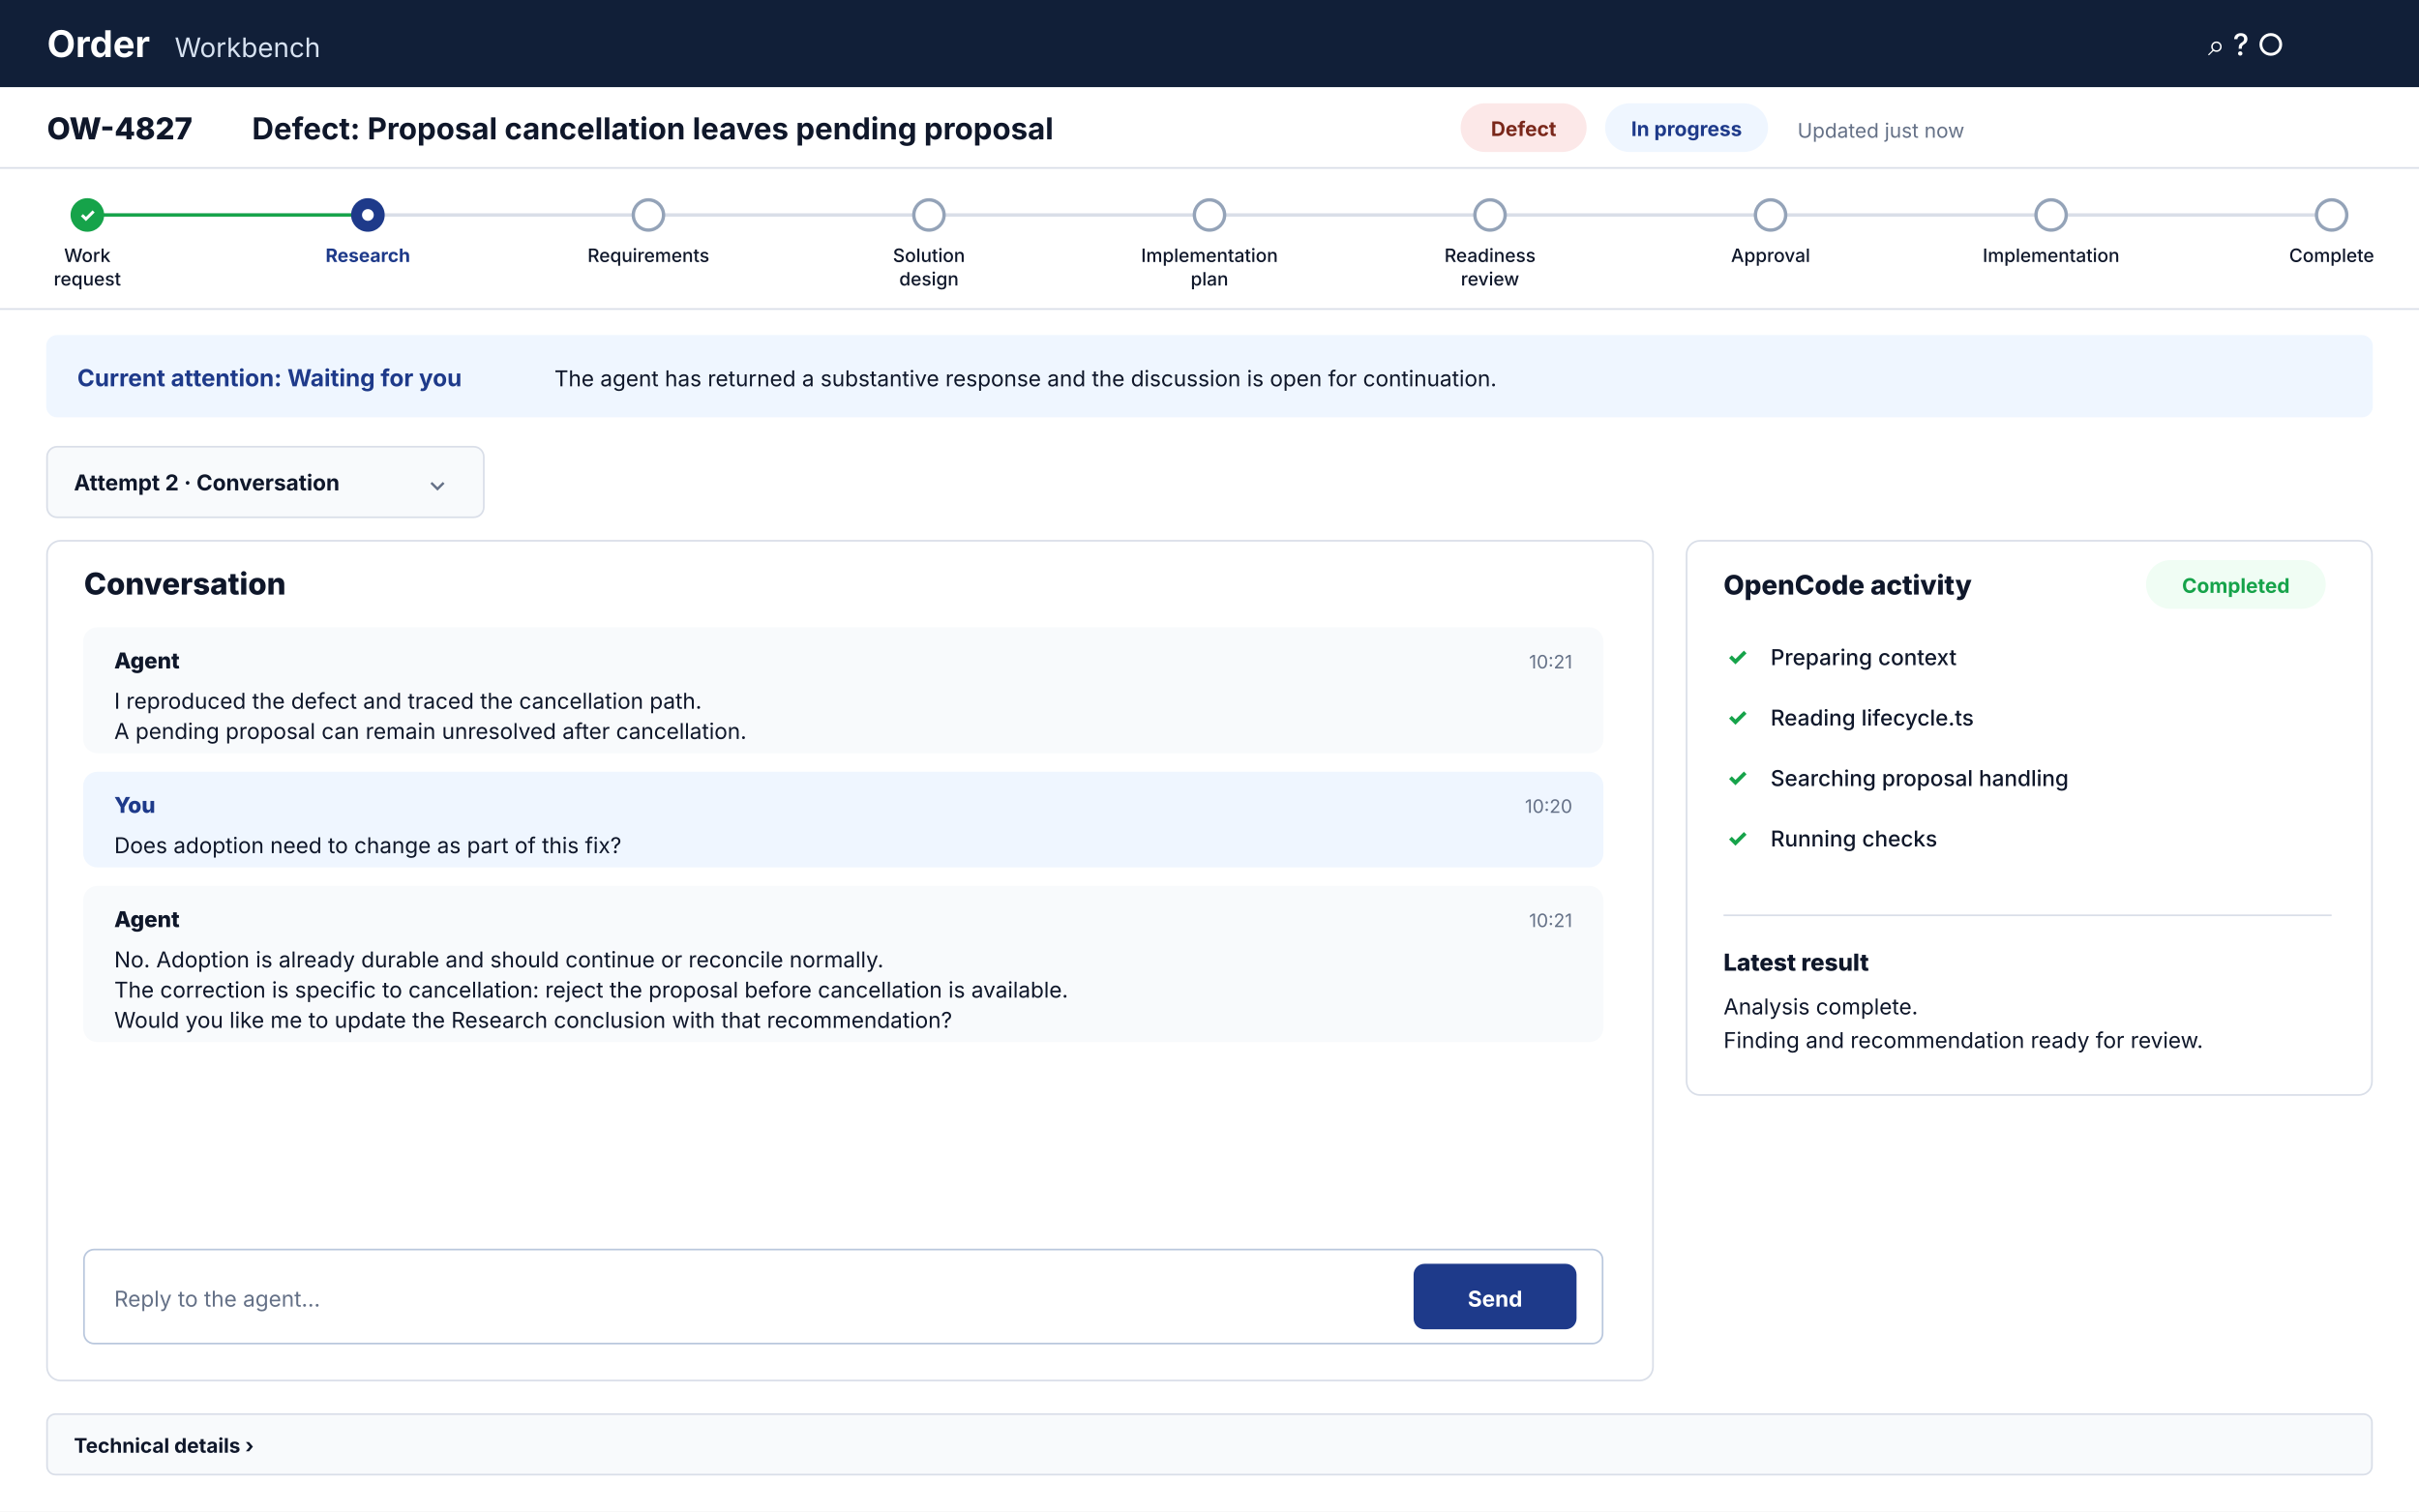
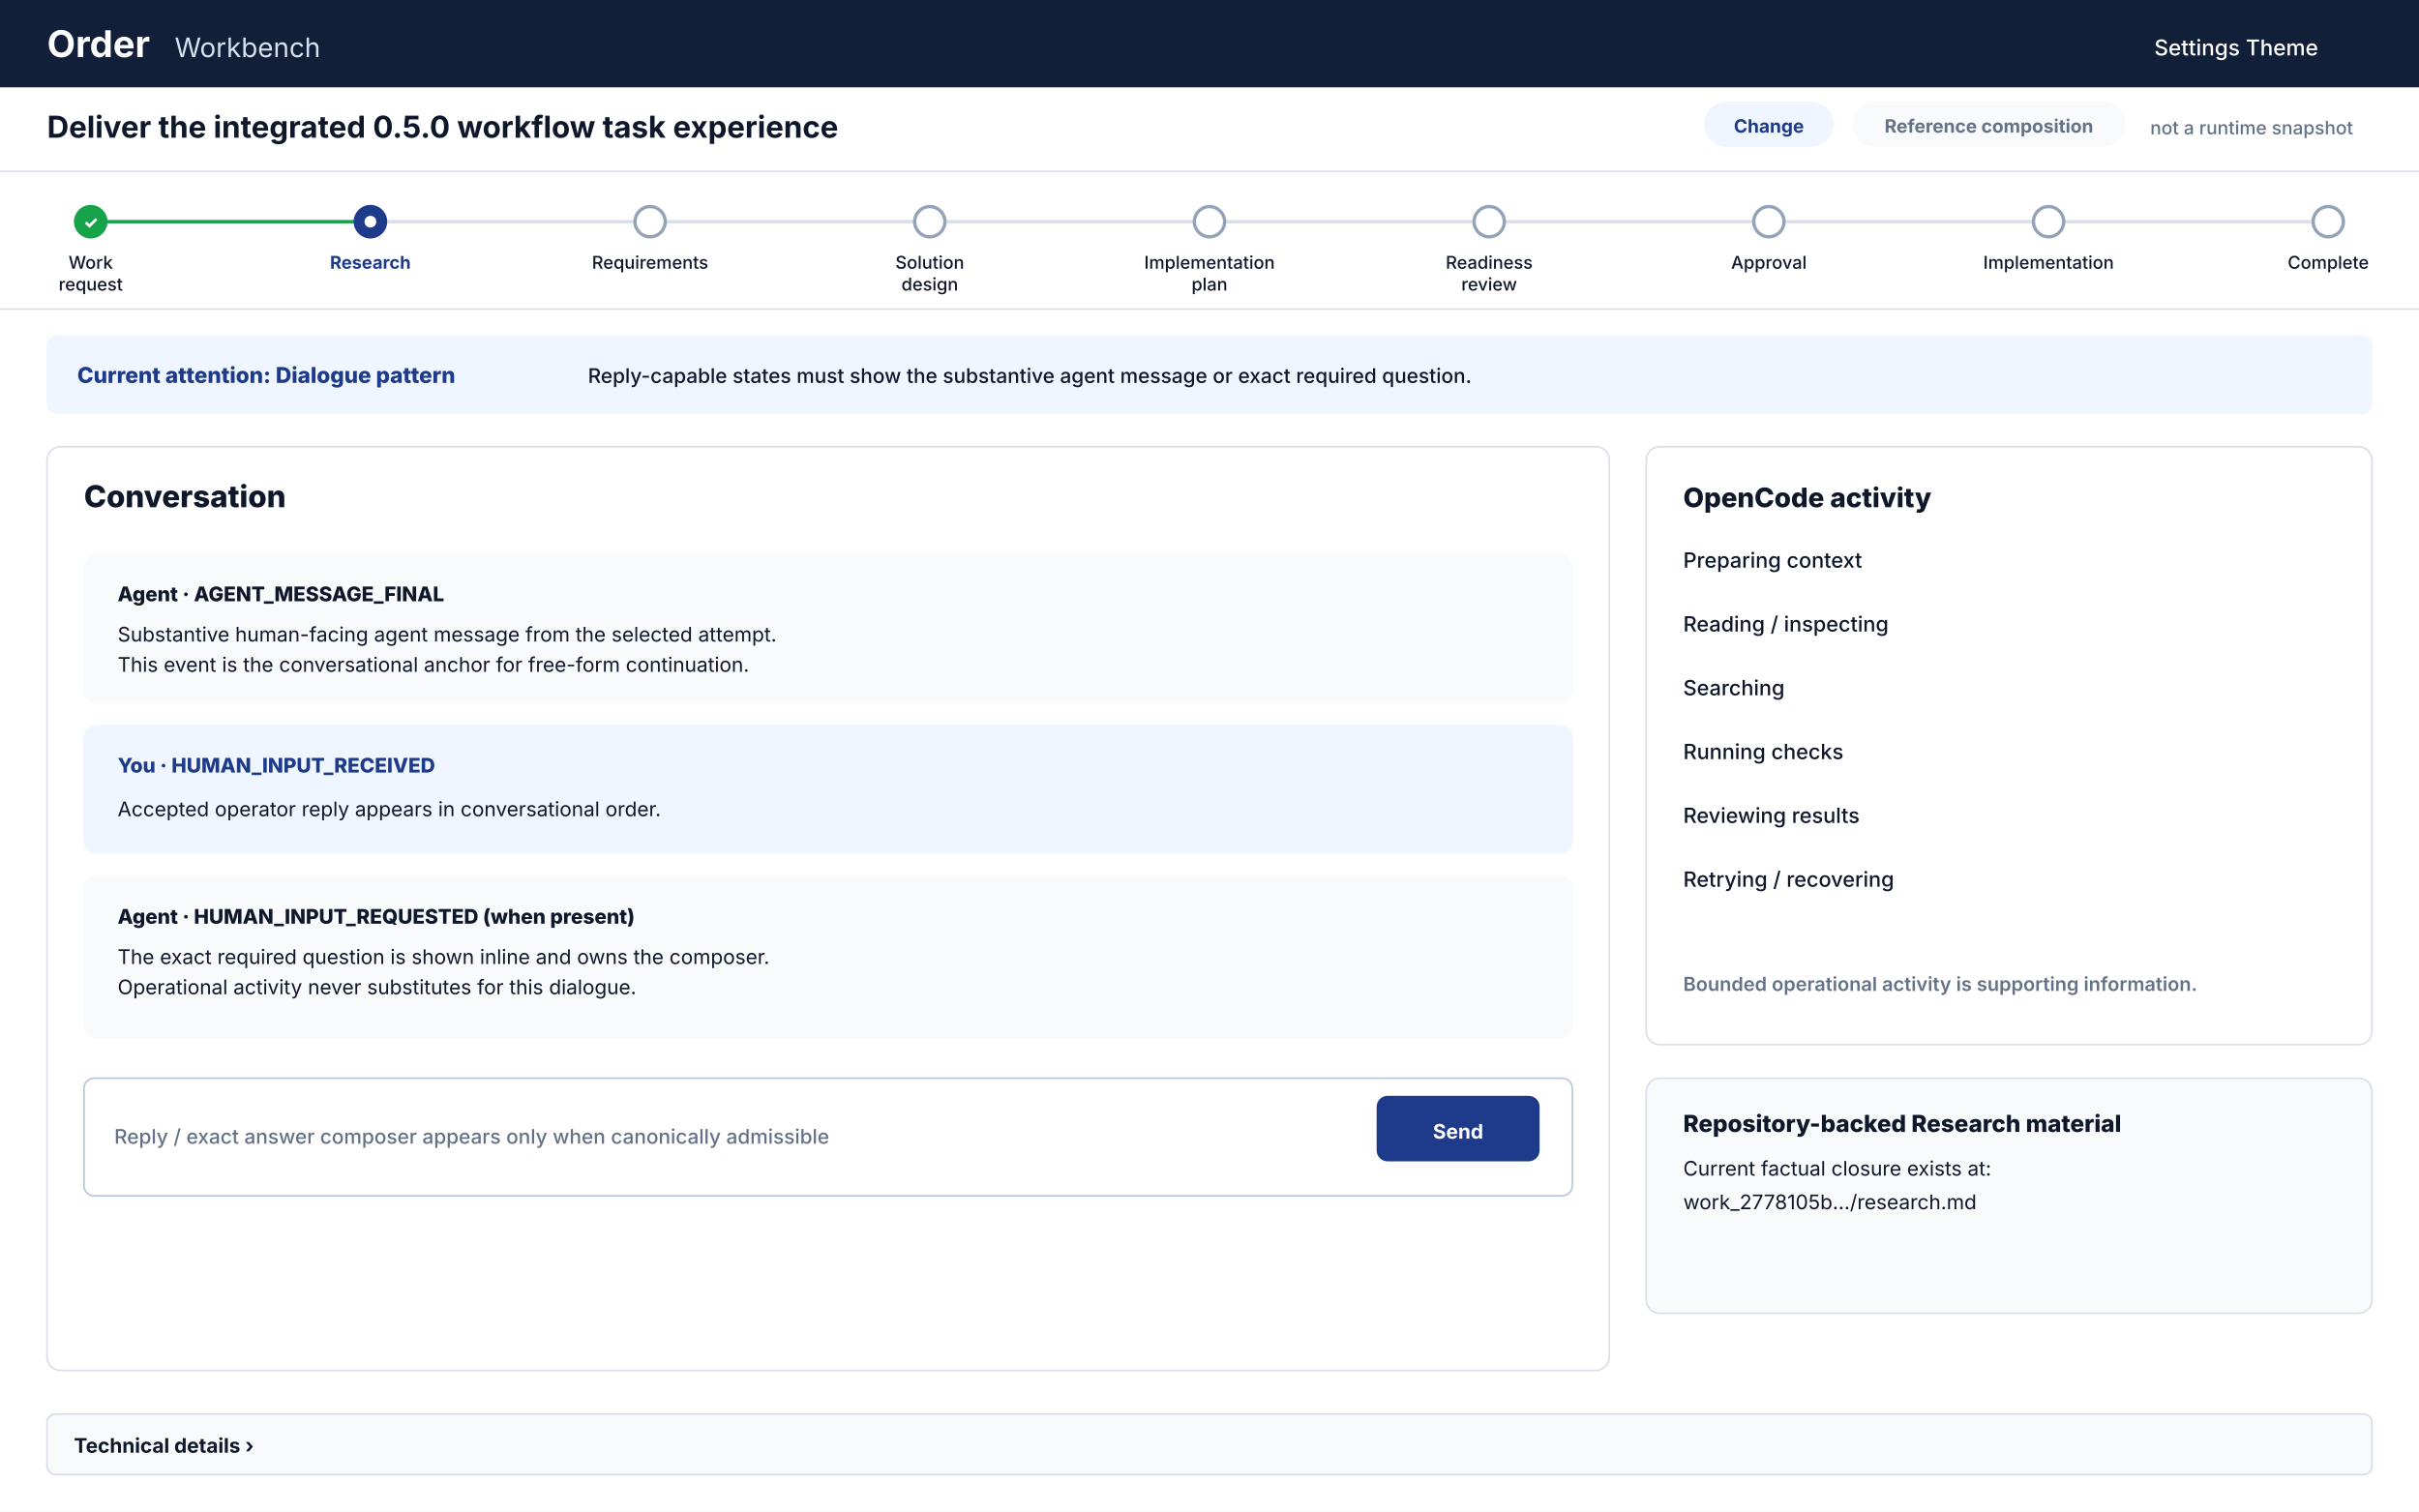
<svg xmlns="http://www.w3.org/2000/svg" width="1440" height="900" viewBox="0 0 1440 900">
  <rect width="1440" height="900" fill="#FFFFFF" />
  <rect width="1440" height="52" fill="#111F38" />
-   <text x="28" y="34" font-family="ui-sans-serif,system-ui,-apple-system,Segoe UI,sans-serif" font-size="22" font-weight="700" fill="#FFFFFF" text-anchor="start">Order</text>
+   <text x="28" y="34" font-family="ui-sans-serif,system-ui,-apple-system,Segoe UI,sans-serif" font-size="22" font-weight="700" fill="#fff" text-anchor="start">Order</text>
  <text x="104" y="34" font-family="ui-sans-serif,system-ui,-apple-system,Segoe UI,sans-serif" font-size="16" font-weight="400" fill="#D7E2F1" text-anchor="start">Workbench</text>
-   <text x="1360" y="33" font-family="ui-sans-serif,system-ui,-apple-system,Segoe UI,sans-serif" font-size="18" font-weight="500" fill="#FFFFFF" text-anchor="end">⌕   ?   ○</text>
-   <rect x="0" y="52" width="1440" height="48" fill="#FFFFFF" />
-   <line x1="0" y1="100" x2="1440" y2="100" stroke="#D9DEE8" stroke-width="1" />
-   <text x="28" y="83" font-family="ui-sans-serif,system-ui,-apple-system,Segoe UI,sans-serif" font-size="18" font-weight="800" fill="#0F172A" text-anchor="start">OW-4827</text>
-   <text x="150" y="83" font-family="ui-sans-serif,system-ui,-apple-system,Segoe UI,sans-serif" font-size="18" font-weight="700" fill="#0F172A" text-anchor="start">Defect: Proposal cancellation leaves pending proposal</text>
-   <rect x="870" y="62" width="74" height="28" rx="14" fill="#FCE8E8" stroke="#FCE8E8" />
-   <text x="907" y="81" font-family="ui-sans-serif,system-ui,-apple-system,Segoe UI,sans-serif" font-size="12" font-weight="700" fill="#7A271A" text-anchor="middle">Defect</text>
-   <rect x="956" y="62" width="96" height="28" rx="14" fill="#EFF6FF" stroke="#EFF6FF" />
-   <text x="1004" y="81" font-family="ui-sans-serif,system-ui,-apple-system,Segoe UI,sans-serif" font-size="12" font-weight="700" fill="#1E3A8A" text-anchor="middle">In progress</text>
-   <text x="1070" y="82" font-family="ui-sans-serif,system-ui,-apple-system,Segoe UI,sans-serif" font-size="12" font-weight="400" fill="#657187" text-anchor="start">Updated just now</text>
-   <line x1="52" y1="128" x2="1388" y2="128" stroke="#D9DEE8" stroke-width="2" />
-   <line x1="52" y1="128" x2="219" y2="128" stroke="#16A34A" stroke-width="2" />
-   <circle cx="52" cy="128" r="9" fill="#16A34A" stroke="#16A34A" stroke-width="2" />
-   <text x="52" y="132" font-family="ui-sans-serif,system-ui,-apple-system,Segoe UI,sans-serif" font-size="11" font-weight="800" fill="#FFFFFF" text-anchor="middle">✓</text>
-   <text x="52" y="156" font-family="ui-sans-serif,system-ui,-apple-system,Segoe UI,sans-serif" font-size="11" font-weight="500" fill="#0F172A" text-anchor="middle">Work</text>
-   <text x="52" y="170" font-family="ui-sans-serif,system-ui,-apple-system,Segoe UI,sans-serif" font-size="11" font-weight="500" fill="#0F172A" text-anchor="middle">request</text>
-   <circle cx="219" cy="128" r="9" fill="#1E3A8A" stroke="#1E3A8A" stroke-width="2" />
-   <circle cx="219" cy="128" r="3.5" fill="#FFFFFF" />
-   <text x="219" y="156" font-family="ui-sans-serif,system-ui,-apple-system,Segoe UI,sans-serif" font-size="11" font-weight="700" fill="#1E3A8A" text-anchor="middle">Research</text>
-   <circle cx="386" cy="128" r="9" fill="#FFFFFF" stroke="#94A3B8" stroke-width="2" />
-   <text x="386" y="156" font-family="ui-sans-serif,system-ui,-apple-system,Segoe UI,sans-serif" font-size="11" font-weight="500" fill="#0F172A" text-anchor="middle">Requirements</text>
-   <circle cx="553" cy="128" r="9" fill="#FFFFFF" stroke="#94A3B8" stroke-width="2" />
-   <text x="553" y="156" font-family="ui-sans-serif,system-ui,-apple-system,Segoe UI,sans-serif" font-size="11" font-weight="500" fill="#0F172A" text-anchor="middle">Solution</text>
-   <text x="553" y="170" font-family="ui-sans-serif,system-ui,-apple-system,Segoe UI,sans-serif" font-size="11" font-weight="500" fill="#0F172A" text-anchor="middle">design</text>
-   <circle cx="720" cy="128" r="9" fill="#FFFFFF" stroke="#94A3B8" stroke-width="2" />
-   <text x="720" y="156" font-family="ui-sans-serif,system-ui,-apple-system,Segoe UI,sans-serif" font-size="11" font-weight="500" fill="#0F172A" text-anchor="middle">Implementation</text>
-   <text x="720" y="170" font-family="ui-sans-serif,system-ui,-apple-system,Segoe UI,sans-serif" font-size="11" font-weight="500" fill="#0F172A" text-anchor="middle">plan</text>
-   <circle cx="887" cy="128" r="9" fill="#FFFFFF" stroke="#94A3B8" stroke-width="2" />
-   <text x="887" y="156" font-family="ui-sans-serif,system-ui,-apple-system,Segoe UI,sans-serif" font-size="11" font-weight="500" fill="#0F172A" text-anchor="middle">Readiness</text>
-   <text x="887" y="170" font-family="ui-sans-serif,system-ui,-apple-system,Segoe UI,sans-serif" font-size="11" font-weight="500" fill="#0F172A" text-anchor="middle">review</text>
-   <circle cx="1054" cy="128" r="9" fill="#FFFFFF" stroke="#94A3B8" stroke-width="2" />
-   <text x="1054" y="156" font-family="ui-sans-serif,system-ui,-apple-system,Segoe UI,sans-serif" font-size="11" font-weight="500" fill="#0F172A" text-anchor="middle">Approval</text>
-   <circle cx="1221" cy="128" r="9" fill="#FFFFFF" stroke="#94A3B8" stroke-width="2" />
-   <text x="1221" y="156" font-family="ui-sans-serif,system-ui,-apple-system,Segoe UI,sans-serif" font-size="11" font-weight="500" fill="#0F172A" text-anchor="middle">Implementation</text>
-   <circle cx="1388" cy="128" r="9" fill="#FFFFFF" stroke="#94A3B8" stroke-width="2" />
-   <text x="1388" y="156" font-family="ui-sans-serif,system-ui,-apple-system,Segoe UI,sans-serif" font-size="11" font-weight="500" fill="#0F172A" text-anchor="middle">Complete</text>
+   <text x="1380" y="33" font-family="ui-sans-serif,system-ui,-apple-system,Segoe UI,sans-serif" font-size="13" font-weight="500" fill="#fff" text-anchor="end">Settings   Theme</text>
+   <line x1="0" y1="102" x2="1440" y2="102" stroke="#D9DEE8" stroke-width="1" />
+   <text x="28" y="82" font-family="ui-sans-serif,system-ui,-apple-system,Segoe UI,sans-serif" font-size="18" font-weight="700" fill="#0F172A" text-anchor="start">Deliver the integrated 0.5.0 workflow task experience</text>
+   <rect x="1015" y="61" width="76" height="26" rx="13" fill="#EFF6FF" stroke="#EFF6FF" />
+   <text x="1053" y="79" font-family="ui-sans-serif,system-ui,-apple-system,Segoe UI,sans-serif" font-size="11" font-weight="700" fill="#1E3A8A" text-anchor="middle">Change</text>
+   <rect x="1103" y="61" width="162" height="26" rx="13" fill="#F8FAFC" stroke="#F8FAFC" />
+   <text x="1184" y="79" font-family="ui-sans-serif,system-ui,-apple-system,Segoe UI,sans-serif" font-size="11" font-weight="700" fill="#657187" text-anchor="middle">Reference composition</text>
+   <text x="1280" y="80" font-family="ui-sans-serif,system-ui,-apple-system,Segoe UI,sans-serif" font-size="11" font-weight="500" fill="#657187" text-anchor="start">not a runtime snapshot</text>
+   <line x1="54" y1="132" x2="1386" y2="132" stroke="#D9DEE8" stroke-width="2" />
+   <line x1="54" y1="132" x2="220.5" y2="132" stroke="#16A34A" stroke-width="2" />
+   <circle cx="54" cy="132" r="9" fill="#16A34A" stroke="#16A34A" stroke-width="2" />
+   <text x="54" y="136" font-family="ui-sans-serif,system-ui,-apple-system,Segoe UI,sans-serif" font-size="10" font-weight="800" fill="#fff" text-anchor="middle">✓</text>
+   <text x="54" y="160" font-family="ui-sans-serif,system-ui,-apple-system,Segoe UI,sans-serif" font-size="10.5" font-weight="500" fill="#0F172A" text-anchor="middle">Work</text>
+   <text x="54" y="173" font-family="ui-sans-serif,system-ui,-apple-system,Segoe UI,sans-serif" font-size="10.5" font-weight="500" fill="#0F172A" text-anchor="middle">request</text>
+   <circle cx="220.5" cy="132" r="9" fill="#1E3A8A" stroke="#1E3A8A" stroke-width="2" />
+   <circle cx="220.5" cy="132" r="3.5" fill="#fff" />
+   <text x="220.5" y="160" font-family="ui-sans-serif,system-ui,-apple-system,Segoe UI,sans-serif" font-size="10.5" font-weight="700" fill="#1E3A8A" text-anchor="middle">Research</text>
+   <circle cx="387" cy="132" r="9" fill="#FFFFFF" stroke="#94A3B8" stroke-width="2" />
+   <text x="387" y="160" font-family="ui-sans-serif,system-ui,-apple-system,Segoe UI,sans-serif" font-size="10.5" font-weight="500" fill="#0F172A" text-anchor="middle">Requirements</text>
+   <circle cx="553.5" cy="132" r="9" fill="#FFFFFF" stroke="#94A3B8" stroke-width="2" />
+   <text x="553.5" y="160" font-family="ui-sans-serif,system-ui,-apple-system,Segoe UI,sans-serif" font-size="10.5" font-weight="500" fill="#0F172A" text-anchor="middle">Solution</text>
+   <text x="553.5" y="173" font-family="ui-sans-serif,system-ui,-apple-system,Segoe UI,sans-serif" font-size="10.5" font-weight="500" fill="#0F172A" text-anchor="middle">design</text>
+   <circle cx="720" cy="132" r="9" fill="#FFFFFF" stroke="#94A3B8" stroke-width="2" />
+   <text x="720" y="160" font-family="ui-sans-serif,system-ui,-apple-system,Segoe UI,sans-serif" font-size="10.5" font-weight="500" fill="#0F172A" text-anchor="middle">Implementation</text>
+   <text x="720" y="173" font-family="ui-sans-serif,system-ui,-apple-system,Segoe UI,sans-serif" font-size="10.5" font-weight="500" fill="#0F172A" text-anchor="middle">plan</text>
+   <circle cx="886.5" cy="132" r="9" fill="#FFFFFF" stroke="#94A3B8" stroke-width="2" />
+   <text x="886.5" y="160" font-family="ui-sans-serif,system-ui,-apple-system,Segoe UI,sans-serif" font-size="10.5" font-weight="500" fill="#0F172A" text-anchor="middle">Readiness</text>
+   <text x="886.5" y="173" font-family="ui-sans-serif,system-ui,-apple-system,Segoe UI,sans-serif" font-size="10.5" font-weight="500" fill="#0F172A" text-anchor="middle">review</text>
+   <circle cx="1053" cy="132" r="9" fill="#FFFFFF" stroke="#94A3B8" stroke-width="2" />
+   <text x="1053" y="160" font-family="ui-sans-serif,system-ui,-apple-system,Segoe UI,sans-serif" font-size="10.5" font-weight="500" fill="#0F172A" text-anchor="middle">Approval</text>
+   <circle cx="1219.5" cy="132" r="9" fill="#FFFFFF" stroke="#94A3B8" stroke-width="2" />
+   <text x="1219.5" y="160" font-family="ui-sans-serif,system-ui,-apple-system,Segoe UI,sans-serif" font-size="10.5" font-weight="500" fill="#0F172A" text-anchor="middle">Implementation</text>
+   <circle cx="1386" cy="132" r="9" fill="#FFFFFF" stroke="#94A3B8" stroke-width="2" />
+   <text x="1386" y="160" font-family="ui-sans-serif,system-ui,-apple-system,Segoe UI,sans-serif" font-size="10.5" font-weight="500" fill="#0F172A" text-anchor="middle">Complete</text>
  <line x1="0" y1="184" x2="1440" y2="184" stroke="#D9DEE8" stroke-width="1" />
-   <rect x="28" y="200" width="1384" height="48" rx="6" fill="#EFF6FF" stroke="#EFF6FF" />
-   <text x="46" y="230" font-family="ui-sans-serif,system-ui,-apple-system,Segoe UI,sans-serif" font-size="14" font-weight="700" fill="#1E3A8A" text-anchor="start">Current attention: Waiting for you</text>
-   <text x="330" y="230" font-family="ui-sans-serif,system-ui,-apple-system,Segoe UI,sans-serif" font-size="13" font-weight="400" fill="#0F172A" text-anchor="start">The agent has returned a substantive response and the discussion is open for continuation.</text>
-   <rect x="28" y="266" width="260" height="42" rx="6" fill="#F8FAFC" stroke="#D9DEE8" />
-   <text x="44" y="292" font-family="ui-sans-serif,system-ui,-apple-system,Segoe UI,sans-serif" font-size="13" font-weight="700" fill="#0F172A" text-anchor="start">Attempt 2 · Conversation</text>
-   <text x="266" y="292" font-family="ui-sans-serif,system-ui,-apple-system,Segoe UI,sans-serif" font-size="14" font-weight="600" fill="#657187" text-anchor="end">⌄</text>
-   <rect x="28" y="322" width="956" height="500" rx="8" fill="#FFFFFF" stroke="#D9DEE8" />
-   <text x="50" y="354" font-family="ui-sans-serif,system-ui,-apple-system,Segoe UI,sans-serif" font-size="18" font-weight="800" fill="#0F172A" text-anchor="start">Conversation</text>
-   <rect x="50" y="374" width="904" height="74" rx="8" fill="#F8FAFC" stroke="#F8FAFC" />
-   <text x="68" y="398" font-family="ui-sans-serif,system-ui,-apple-system,Segoe UI,sans-serif" font-size="13" font-weight="800" fill="#0F172A" text-anchor="start">Agent</text>
-   <text x="936" y="398" font-family="ui-sans-serif,system-ui,-apple-system,Segoe UI,sans-serif" font-size="11" font-weight="400" fill="#657187" text-anchor="end">10:21</text>
-   <text x="68" y="422" font-family="ui-sans-serif,system-ui,-apple-system,Segoe UI,sans-serif" font-size="13" font-weight="400" fill="#0F172A" text-anchor="start">I reproduced the defect and traced the cancellation path.</text>
-   <text x="68" y="440" font-family="ui-sans-serif,system-ui,-apple-system,Segoe UI,sans-serif" font-size="13" font-weight="400" fill="#0F172A" text-anchor="start">A pending proposal can remain unresolved after cancellation.</text>
-   <rect x="50" y="460" width="904" height="56" rx="8" fill="#EFF6FF" stroke="#EFF6FF" />
-   <text x="68" y="484" font-family="ui-sans-serif,system-ui,-apple-system,Segoe UI,sans-serif" font-size="13" font-weight="800" fill="#1E3A8A" text-anchor="start">You</text>
-   <text x="936" y="484" font-family="ui-sans-serif,system-ui,-apple-system,Segoe UI,sans-serif" font-size="11" font-weight="400" fill="#657187" text-anchor="end">10:20</text>
-   <text x="68" y="508" font-family="ui-sans-serif,system-ui,-apple-system,Segoe UI,sans-serif" font-size="13" font-weight="400" fill="#0F172A" text-anchor="start">Does adoption need to change as part of this fix?</text>
-   <rect x="50" y="528" width="904" height="92" rx="8" fill="#F8FAFC" stroke="#F8FAFC" />
-   <text x="68" y="552" font-family="ui-sans-serif,system-ui,-apple-system,Segoe UI,sans-serif" font-size="13" font-weight="800" fill="#0F172A" text-anchor="start">Agent</text>
-   <text x="936" y="552" font-family="ui-sans-serif,system-ui,-apple-system,Segoe UI,sans-serif" font-size="11" font-weight="400" fill="#657187" text-anchor="end">10:21</text>
-   <text x="68" y="576" font-family="ui-sans-serif,system-ui,-apple-system,Segoe UI,sans-serif" font-size="13" font-weight="400" fill="#0F172A" text-anchor="start">No. Adoption is already durable and should continue or reconcile normally.</text>
-   <text x="68" y="594" font-family="ui-sans-serif,system-ui,-apple-system,Segoe UI,sans-serif" font-size="13" font-weight="400" fill="#0F172A" text-anchor="start">The correction is specific to cancellation: reject the proposal before cancellation is available.</text>
-   <text x="68" y="612" font-family="ui-sans-serif,system-ui,-apple-system,Segoe UI,sans-serif" font-size="13" font-weight="400" fill="#0F172A" text-anchor="start">Would you like me to update the Research conclusion with that recommendation?</text>
-   <rect x="50" y="744" width="904" height="56" rx="6" fill="#FFFFFF" stroke="#B9C7DD" />
-   <text x="68" y="778" font-family="ui-sans-serif,system-ui,-apple-system,Segoe UI,sans-serif" font-size="13" font-weight="400" fill="#657187" text-anchor="start">Reply to the agent…</text>
-   <rect x="842" y="753" width="96" height="38" rx="6" fill="#1E3A8A" stroke="#1E3A8A" />
-   <text x="890" y="778" font-family="ui-sans-serif,system-ui,-apple-system,Segoe UI,sans-serif" font-size="13" font-weight="700" fill="#FFFFFF" text-anchor="middle">Send</text>
-   <rect x="1004" y="322" width="408" height="330" rx="8" fill="#FFFFFF" stroke="#D9DEE8" />
-   <text x="1026" y="354" font-family="ui-sans-serif,system-ui,-apple-system,Segoe UI,sans-serif" font-size="16" font-weight="800" fill="#0F172A" text-anchor="start">OpenCode activity</text>
-   <rect x="1278" y="334" width="106" height="28" rx="14" fill="#F0FDF4" stroke="#F0FDF4" />
-   <text x="1331" y="353" font-family="ui-sans-serif,system-ui,-apple-system,Segoe UI,sans-serif" font-size="12" font-weight="700" fill="#16A34A" text-anchor="middle">Completed</text>
-   <text x="1028" y="396" font-family="ui-sans-serif,system-ui,-apple-system,Segoe UI,sans-serif" font-size="14" font-weight="800" fill="#16A34A" text-anchor="start">✓</text>
-   <text x="1054" y="396" font-family="ui-sans-serif,system-ui,-apple-system,Segoe UI,sans-serif" font-size="13" font-weight="500" fill="#0F172A" text-anchor="start">Preparing context</text>
-   <text x="1028" y="432" font-family="ui-sans-serif,system-ui,-apple-system,Segoe UI,sans-serif" font-size="14" font-weight="800" fill="#16A34A" text-anchor="start">✓</text>
-   <text x="1054" y="432" font-family="ui-sans-serif,system-ui,-apple-system,Segoe UI,sans-serif" font-size="13" font-weight="500" fill="#0F172A" text-anchor="start">Reading lifecycle.ts</text>
-   <text x="1028" y="468" font-family="ui-sans-serif,system-ui,-apple-system,Segoe UI,sans-serif" font-size="14" font-weight="800" fill="#16A34A" text-anchor="start">✓</text>
-   <text x="1054" y="468" font-family="ui-sans-serif,system-ui,-apple-system,Segoe UI,sans-serif" font-size="13" font-weight="500" fill="#0F172A" text-anchor="start">Searching proposal handling</text>
-   <text x="1028" y="504" font-family="ui-sans-serif,system-ui,-apple-system,Segoe UI,sans-serif" font-size="14" font-weight="800" fill="#16A34A" text-anchor="start">✓</text>
-   <text x="1054" y="504" font-family="ui-sans-serif,system-ui,-apple-system,Segoe UI,sans-serif" font-size="13" font-weight="500" fill="#0F172A" text-anchor="start">Running checks</text>
-   <line x1="1026" y1="545" x2="1388" y2="545" stroke="#D9DEE8" stroke-width="1" />
-   <text x="1026" y="578" font-family="ui-sans-serif,system-ui,-apple-system,Segoe UI,sans-serif" font-size="14" font-weight="800" fill="#0F172A" text-anchor="start">Latest result</text>
-   <text x="1026" y="604" font-family="ui-sans-serif,system-ui,-apple-system,Segoe UI,sans-serif" font-size="13" font-weight="400" fill="#0F172A" text-anchor="start">Analysis complete.</text>
-   <text x="1026" y="624" font-family="ui-sans-serif,system-ui,-apple-system,Segoe UI,sans-serif" font-size="13" font-weight="400" fill="#0F172A" text-anchor="start">Finding and recommendation ready for review.</text>
+   <rect x="28" y="200" width="1384" height="46" rx="6" fill="#EFF6FF" stroke="#EFF6FF" />
+   <text x="46" y="228" font-family="ui-sans-serif,system-ui,-apple-system,Segoe UI,sans-serif" font-size="13" font-weight="800" fill="#1E3A8A" text-anchor="start">Current attention: Dialogue pattern</text>
+   <text x="350" y="228" font-family="ui-sans-serif,system-ui,-apple-system,Segoe UI,sans-serif" font-size="12" font-weight="500" fill="#0F172A" text-anchor="start">Reply-capable states must show the substantive agent message or exact required question.</text>
+   <rect x="28" y="266" width="930" height="550" rx="8" fill="#FFFFFF" stroke="#D9DEE8" />
+   <text x="50" y="302" font-family="ui-sans-serif,system-ui,-apple-system,Segoe UI,sans-serif" font-size="18" font-weight="800" fill="#0F172A" text-anchor="start">Conversation</text>
+   <rect x="50" y="330" width="886" height="88" rx="8" fill="#F8FAFC" stroke="#F8FAFC" />
+   <text x="70" y="358" font-family="ui-sans-serif,system-ui,-apple-system,Segoe UI,sans-serif" font-size="12" font-weight="800" fill="#0F172A" text-anchor="start">Agent · AGENT_MESSAGE_FINAL</text>
+   <text x="70" y="382" font-family="ui-sans-serif,system-ui,-apple-system,Segoe UI,sans-serif" font-size="12" font-weight="400" fill="#0F172A" text-anchor="start">Substantive human-facing agent message from the selected attempt.</text>
+   <text x="70" y="400" font-family="ui-sans-serif,system-ui,-apple-system,Segoe UI,sans-serif" font-size="12" font-weight="400" fill="#0F172A" text-anchor="start">This event is the conversational anchor for free-form continuation.</text>
+   <rect x="50" y="432" width="886" height="76" rx="8" fill="#EFF6FF" stroke="#EFF6FF" />
+   <text x="70" y="460" font-family="ui-sans-serif,system-ui,-apple-system,Segoe UI,sans-serif" font-size="12" font-weight="800" fill="#1E3A8A" text-anchor="start">You · HUMAN_INPUT_RECEIVED</text>
+   <text x="70" y="486" font-family="ui-sans-serif,system-ui,-apple-system,Segoe UI,sans-serif" font-size="12" font-weight="400" fill="#0F172A" text-anchor="start">Accepted operator reply appears in conversational order.</text>
+   <rect x="50" y="522" width="886" height="96" rx="8" fill="#F8FAFC" stroke="#F8FAFC" />
+   <text x="70" y="550" font-family="ui-sans-serif,system-ui,-apple-system,Segoe UI,sans-serif" font-size="12" font-weight="800" fill="#0F172A" text-anchor="start">Agent · HUMAN_INPUT_REQUESTED (when present)</text>
+   <text x="70" y="574" font-family="ui-sans-serif,system-ui,-apple-system,Segoe UI,sans-serif" font-size="12" font-weight="400" fill="#0F172A" text-anchor="start">The exact required question is shown inline and owns the composer.</text>
+   <text x="70" y="592" font-family="ui-sans-serif,system-ui,-apple-system,Segoe UI,sans-serif" font-size="12" font-weight="400" fill="#0F172A" text-anchor="start">Operational activity never substitutes for this dialogue.</text>
+   <rect x="50" y="642" width="886" height="70" rx="6" fill="#FFFFFF" stroke="#B9C7DD" />
+   <text x="68" y="681" font-family="ui-sans-serif,system-ui,-apple-system,Segoe UI,sans-serif" font-size="12" font-weight="500" fill="#657187" text-anchor="start">Reply / exact answer composer appears only when canonically admissible</text>
+   <rect x="820" y="653" width="96" height="38" rx="6" fill="#1E3A8A" stroke="#1E3A8A" />
+   <text x="868" y="678" font-family="ui-sans-serif,system-ui,-apple-system,Segoe UI,sans-serif" font-size="12" font-weight="700" fill="#fff" text-anchor="middle">Send</text>
+   <rect x="980" y="266" width="432" height="356" rx="8" fill="#FFFFFF" stroke="#D9DEE8" />
+   <text x="1002" y="302" font-family="ui-sans-serif,system-ui,-apple-system,Segoe UI,sans-serif" font-size="16" font-weight="800" fill="#0F172A" text-anchor="start">OpenCode activity</text>
+   <text x="1002" y="338" font-family="ui-sans-serif,system-ui,-apple-system,Segoe UI,sans-serif" font-size="12.5" font-weight="500" fill="#0F172A" text-anchor="start">Preparing context</text>
+   <text x="1002" y="376" font-family="ui-sans-serif,system-ui,-apple-system,Segoe UI,sans-serif" font-size="12.5" font-weight="500" fill="#0F172A" text-anchor="start">Reading / inspecting</text>
+   <text x="1002" y="414" font-family="ui-sans-serif,system-ui,-apple-system,Segoe UI,sans-serif" font-size="12.5" font-weight="500" fill="#0F172A" text-anchor="start">Searching</text>
+   <text x="1002" y="452" font-family="ui-sans-serif,system-ui,-apple-system,Segoe UI,sans-serif" font-size="12.5" font-weight="500" fill="#0F172A" text-anchor="start">Running checks</text>
+   <text x="1002" y="490" font-family="ui-sans-serif,system-ui,-apple-system,Segoe UI,sans-serif" font-size="12.5" font-weight="500" fill="#0F172A" text-anchor="start">Reviewing results</text>
+   <text x="1002" y="528" font-family="ui-sans-serif,system-ui,-apple-system,Segoe UI,sans-serif" font-size="12.5" font-weight="500" fill="#0F172A" text-anchor="start">Retrying / recovering</text>
+   <text x="1002" y="590" font-family="ui-sans-serif,system-ui,-apple-system,Segoe UI,sans-serif" font-size="11.5" font-weight="600" fill="#657187" text-anchor="start">Bounded operational activity is supporting information.</text>
+   <rect x="980" y="642" width="432" height="140" rx="8" fill="#F8FAFC" stroke="#D9DEE8" />
+   <text x="1002" y="674" font-family="ui-sans-serif,system-ui,-apple-system,Segoe UI,sans-serif" font-size="14" font-weight="800" fill="#0F172A" text-anchor="start">Repository-backed Research material</text>
+   <text x="1002" y="700" font-family="ui-sans-serif,system-ui,-apple-system,Segoe UI,sans-serif" font-size="12" font-weight="400" fill="#0F172A" text-anchor="start">Current factual closure exists at:</text>
+   <text x="1002" y="720" font-family="ui-sans-serif,system-ui,-apple-system,Segoe UI,sans-serif" font-size="12" font-weight="400" fill="#0F172A" text-anchor="start">work_2778105b…/research.md</text>
  <rect x="28" y="842" width="1384" height="36" rx="5" fill="#F8FAFC" stroke="#D9DEE8" />
  <text x="44" y="865" font-family="ui-sans-serif,system-ui,-apple-system,Segoe UI,sans-serif" font-size="12" font-weight="700" fill="#0F172A" text-anchor="start">Technical details  ›</text>
</svg>
